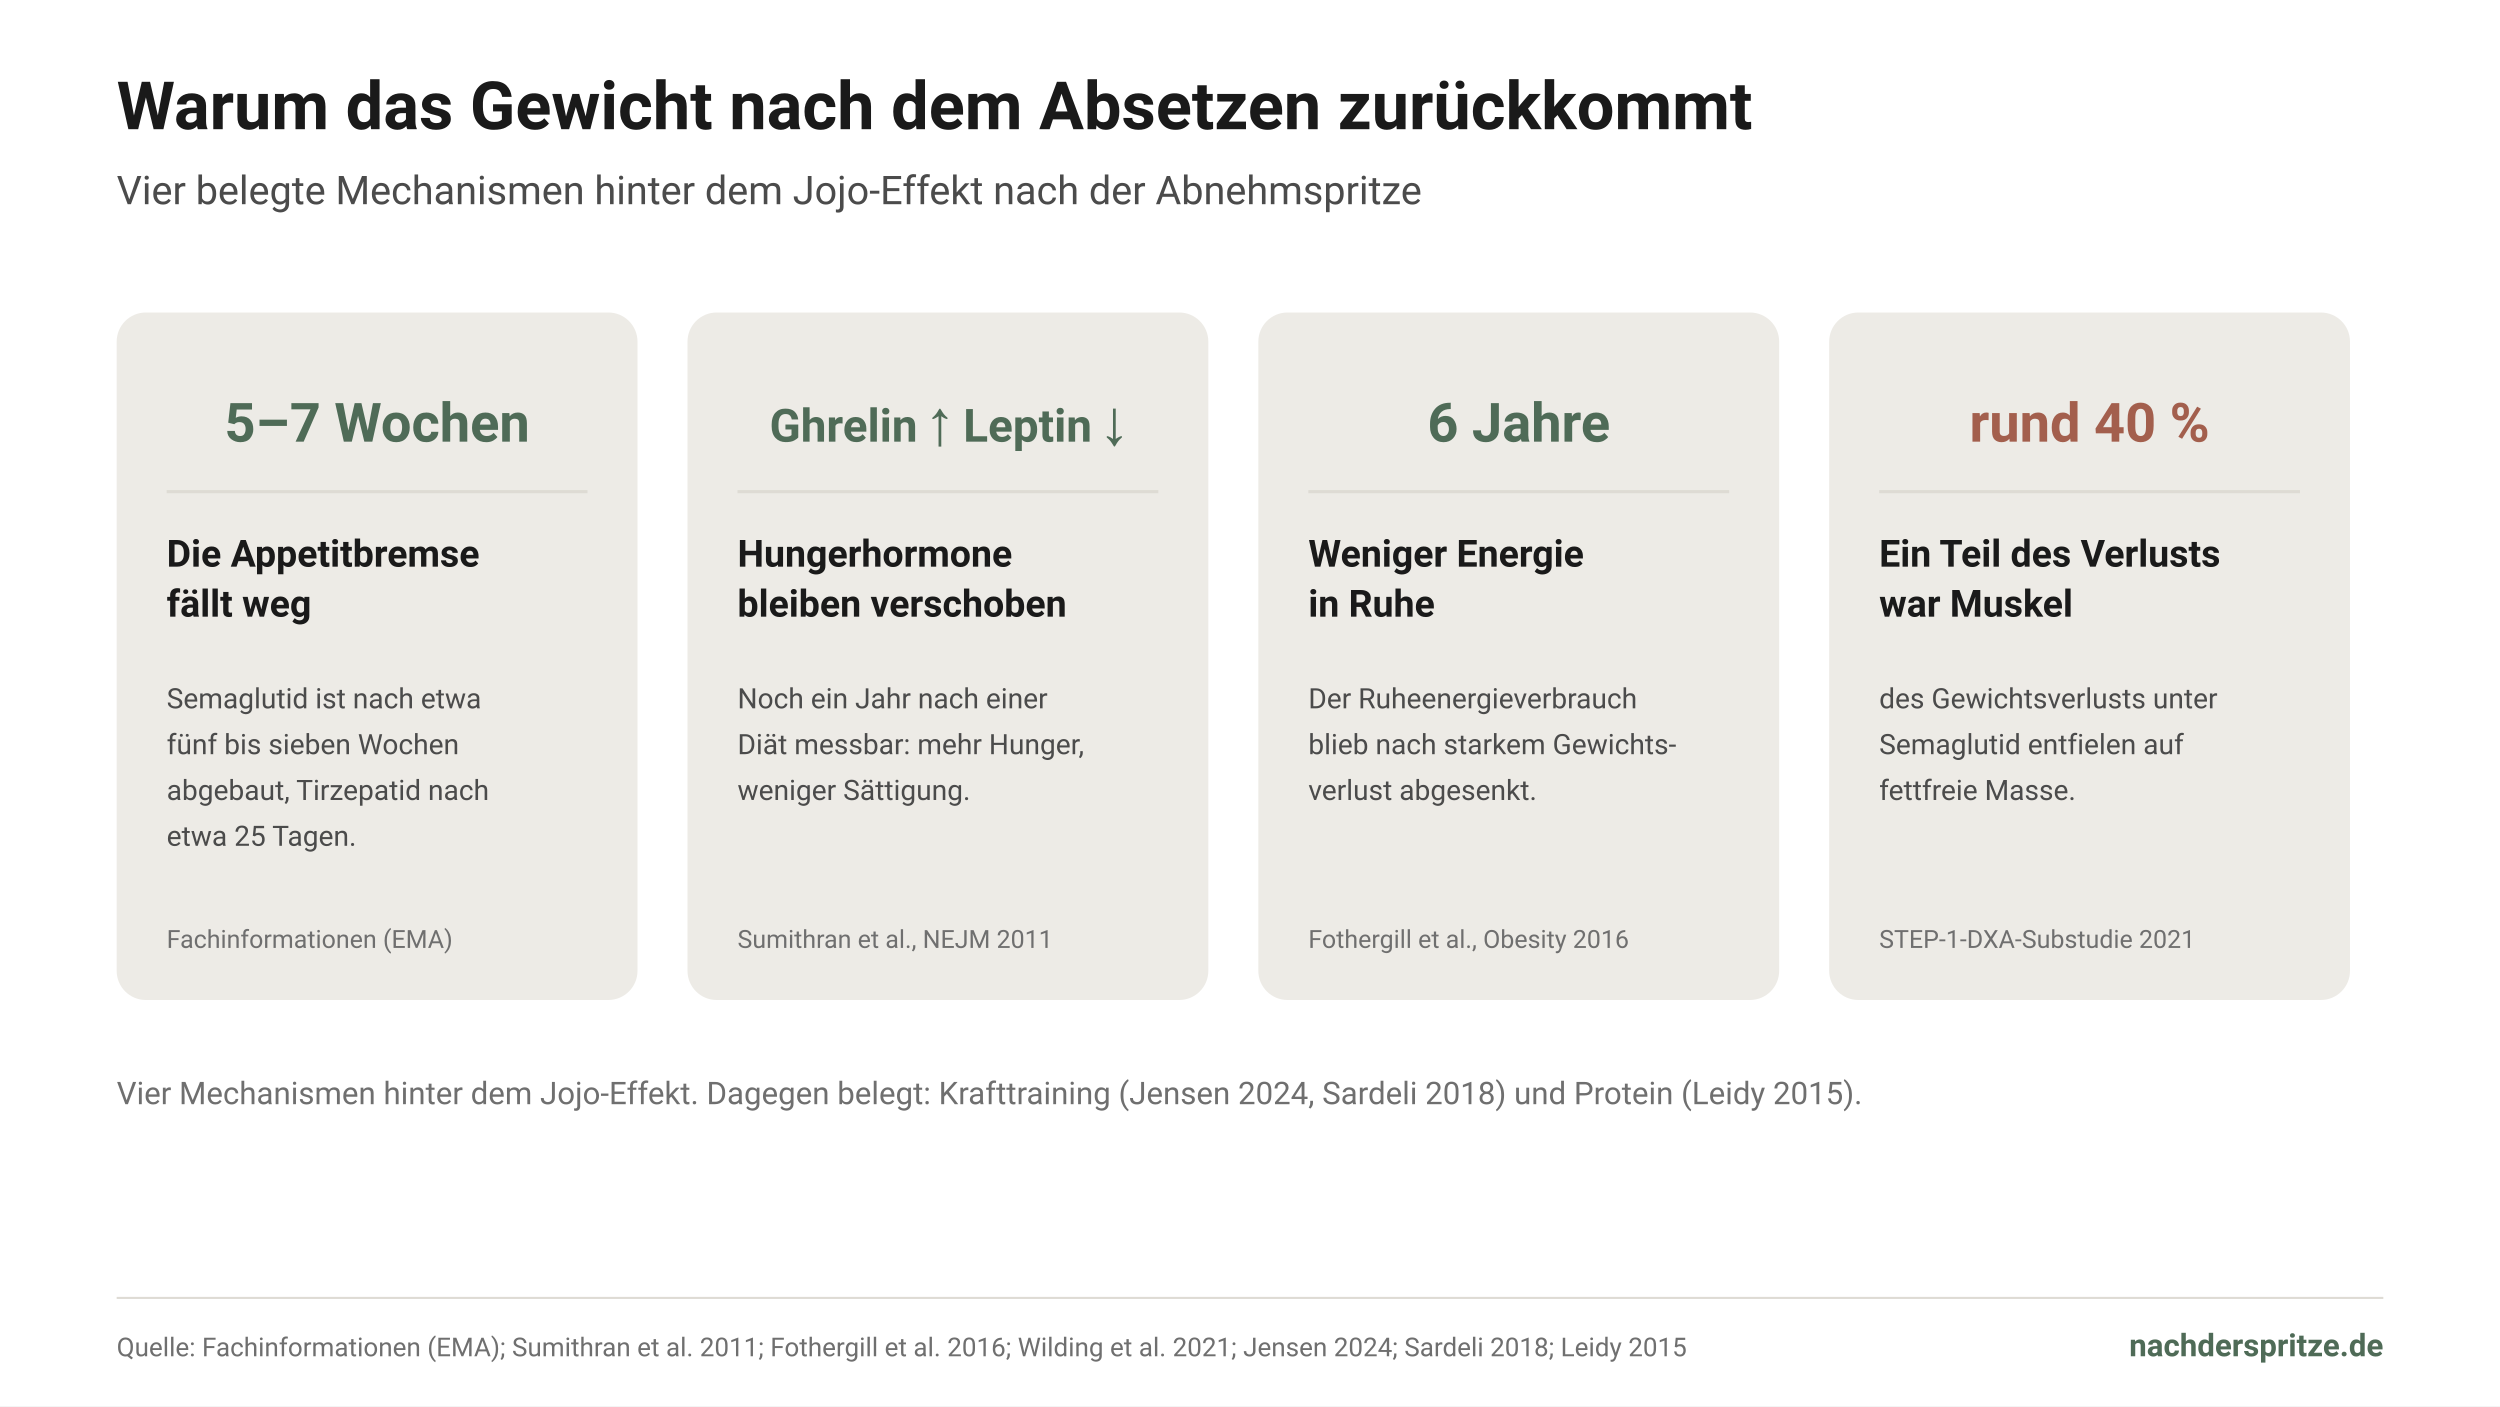
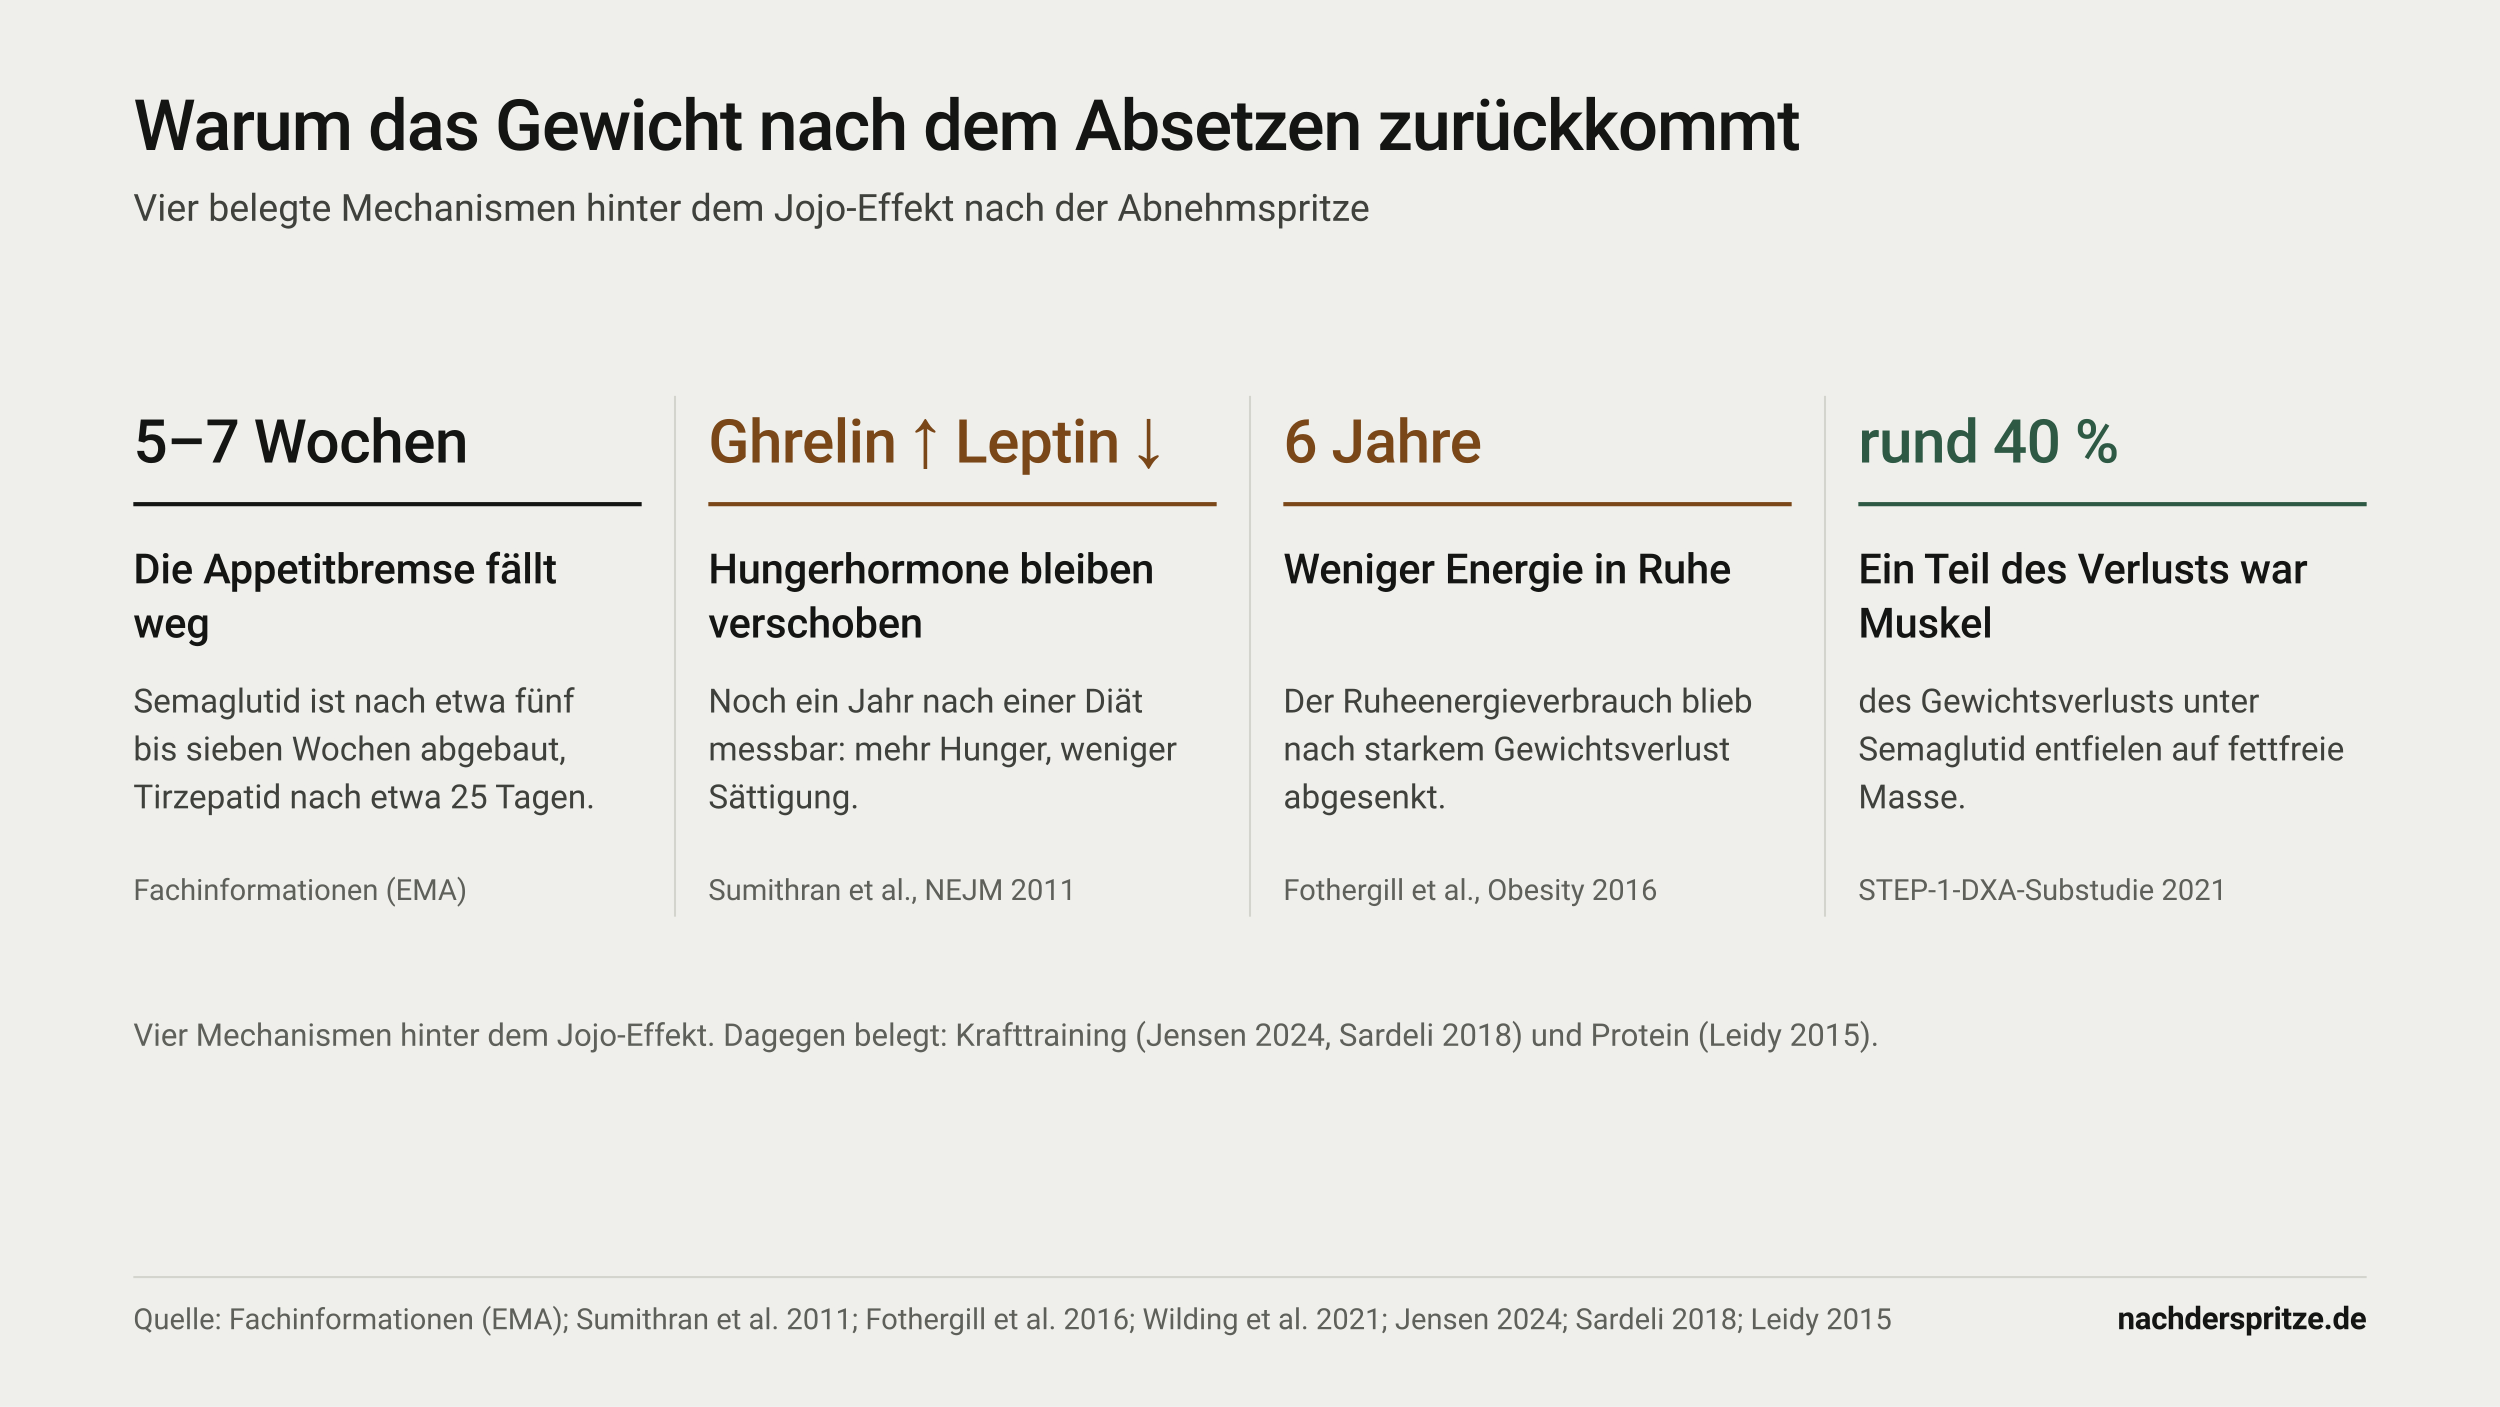
- <svg xmlns="http://www.w3.org/2000/svg" width="1200" height="675" viewBox="0 0 1200 675" role="img" aria-labelledby="t d" font-family="'Hanken Grotesk Variable', 'Hanken Grotesk', system-ui, -apple-system, 'Segoe UI', Roboto, Helvetica, Arial, sans-serif">
-   <rect width="1200" height="675" fill="#ffffff" />
-   <text x="56" y="62" font-size="32" font-weight="700" fill="#1a1a1a" text-anchor="start">Warum das Gewicht nach dem Absetzen zurückkommt</text>
-   <text x="56" y="98" font-size="19" font-weight="400" fill="#4b4b4b" text-anchor="start">Vier belegte Mechanismen hinter dem Jojo-Effekt nach der Abnehmspritze</text>
-   <rect x="56" y="150" width="250" height="330" rx="14" fill="#edebe6" />
-   <text x="181" y="212" font-size="26" font-weight="700" fill="#4f6b57" text-anchor="middle">5–7 Wochen</text>
-   <line x1="80" y1="236" x2="282" y2="236" stroke="#dedbd4" stroke-width="1.5" />
-   <text x="80" y="272" font-size="18" font-weight="700" fill="#1a1a1a" text-anchor="start">Die Appetitbremse</text>
-   <text x="80" y="296" font-size="18" font-weight="700" fill="#1a1a1a" text-anchor="start">fällt weg</text>
-   <text x="80" y="340" font-size="13.5" font-weight="400" fill="#4b4b4b" text-anchor="start">Semaglutid ist nach etwa</text>
-   <text x="80" y="362" font-size="13.5" font-weight="400" fill="#4b4b4b" text-anchor="start">fünf bis sieben Wochen</text>
-   <text x="80" y="384" font-size="13.5" font-weight="400" fill="#4b4b4b" text-anchor="start">abgebaut, Tirzepatid nach</text>
-   <text x="80" y="406" font-size="13.5" font-weight="400" fill="#4b4b4b" text-anchor="start">etwa 25 Tagen.</text>
-   <text x="80" y="455" font-size="12" font-weight="400" fill="#6f6f6f" text-anchor="start">Fachinformationen (EMA)</text>
-   <rect x="330" y="150" width="250" height="330" rx="14" fill="#edebe6" />
-   <text x="455" y="212" font-size="22" font-weight="700" fill="#4f6b57" text-anchor="middle">Ghrelin ↑  Leptin ↓</text>
-   <line x1="354" y1="236" x2="556" y2="236" stroke="#dedbd4" stroke-width="1.5" />
-   <text x="354" y="272" font-size="18" font-weight="700" fill="#1a1a1a" text-anchor="start">Hungerhormone</text>
-   <text x="354" y="296" font-size="18" font-weight="700" fill="#1a1a1a" text-anchor="start">bleiben verschoben</text>
-   <text x="354" y="340" font-size="13.5" font-weight="400" fill="#4b4b4b" text-anchor="start">Noch ein Jahr nach einer</text>
-   <text x="354" y="362" font-size="13.5" font-weight="400" fill="#4b4b4b" text-anchor="start">Diät messbar: mehr Hunger,</text>
-   <text x="354" y="384" font-size="13.5" font-weight="400" fill="#4b4b4b" text-anchor="start">weniger Sättigung.</text>
-   <text x="354" y="455" font-size="12" font-weight="400" fill="#6f6f6f" text-anchor="start">Sumithran et al., NEJM 2011</text>
-   <rect x="604" y="150" width="250" height="330" rx="14" fill="#edebe6" />
-   <text x="729" y="212" font-size="26" font-weight="700" fill="#4f6b57" text-anchor="middle">6 Jahre</text>
-   <line x1="628" y1="236" x2="830" y2="236" stroke="#dedbd4" stroke-width="1.5" />
-   <text x="628" y="272" font-size="18" font-weight="700" fill="#1a1a1a" text-anchor="start">Weniger Energie</text>
-   <text x="628" y="296" font-size="18" font-weight="700" fill="#1a1a1a" text-anchor="start">in Ruhe</text>
-   <text x="628" y="340" font-size="13.5" font-weight="400" fill="#4b4b4b" text-anchor="start">Der Ruheenergieverbrauch</text>
-   <text x="628" y="362" font-size="13.5" font-weight="400" fill="#4b4b4b" text-anchor="start">blieb nach starkem Gewichts-</text>
-   <text x="628" y="384" font-size="13.5" font-weight="400" fill="#4b4b4b" text-anchor="start">verlust abgesenkt.</text>
-   <text x="628" y="455" font-size="12" font-weight="400" fill="#6f6f6f" text-anchor="start">Fothergill et al., Obesity 2016</text>
-   <rect x="878" y="150" width="250" height="330" rx="14" fill="#edebe6" />
-   <text x="1003" y="212" font-size="26" font-weight="700" fill="#a35f4d" text-anchor="middle">rund 40 %</text>
-   <line x1="902" y1="236" x2="1104" y2="236" stroke="#dedbd4" stroke-width="1.5" />
-   <text x="902" y="272" font-size="18" font-weight="700" fill="#1a1a1a" text-anchor="start">Ein Teil des Verlusts</text>
-   <text x="902" y="296" font-size="18" font-weight="700" fill="#1a1a1a" text-anchor="start">war Muskel</text>
-   <text x="902" y="340" font-size="13.5" font-weight="400" fill="#4b4b4b" text-anchor="start">des Gewichtsverlusts unter</text>
-   <text x="902" y="362" font-size="13.5" font-weight="400" fill="#4b4b4b" text-anchor="start">Semaglutid entfielen auf</text>
-   <text x="902" y="384" font-size="13.5" font-weight="400" fill="#4b4b4b" text-anchor="start">fettfreie Masse.</text>
-   <text x="902" y="455" font-size="12" font-weight="400" fill="#6f6f6f" text-anchor="start">STEP-1-DXA-Substudie 2021</text>
-   <text x="56" y="530" font-size="15" font-weight="400" fill="#6f6f6f" text-anchor="start">Vier Mechanismen hinter dem Jojo-Effekt. Dagegen belegt: Krafttraining (Jensen 2024, Sardeli 2018) und Protein (Leidy 2015).</text>
-   <line x1="56" y1="623" x2="1144" y2="623" stroke="#dedbd4" stroke-width="1" />
-   <text x="56" y="651" font-size="12.5" font-weight="400" fill="#6f6f6f" text-anchor="start">Quelle: Fachinformationen (EMA); Sumithran et al. 2011; Fothergill et al. 2016; Wilding et al. 2021; Jensen 2024; Sardeli 2018; Leidy 2015</text>
-   <text x="1144" y="651" font-size="15" font-weight="600" fill="#4f6b57" text-anchor="end">nachderspritze.de</text>
+ <svg xmlns="http://www.w3.org/2000/svg" width="1200" height="675" viewBox="0 0 1200 675" role="img" aria-labelledby="t d" font-family="'Mona Sans Variable', 'Mona Sans', system-ui, -apple-system, 'Segoe UI', Roboto, Helvetica, Arial, sans-serif">
+   <rect width="1200" height="675" fill="#EFEFEB" />
+   <text x="64" y="72" font-size="34" font-weight="540" fill="#141513" text-anchor="start" style="font-stretch:116%;letter-spacing:-0.02em" stroke="#EFEFEB" stroke-width="5" stroke-linejoin="round" paint-order="stroke">Warum das Gewicht nach dem Absetzen zurückkommt</text>
+   <text x="64" y="106" font-size="18" font-weight="420" fill="#3F413C" text-anchor="start" style="font-stretch:100%;letter-spacing:0em" stroke="#EFEFEB" stroke-width="5" stroke-linejoin="round" paint-order="stroke">Vier belegte Mechanismen hinter dem Jojo-Effekt nach der Abnehmspritze</text>
+   <text x="64" y="222" font-size="29" font-weight="560" fill="#141513" text-anchor="start" style="font-stretch:118%;letter-spacing:-0.01em" stroke="#EFEFEB" stroke-width="5" stroke-linejoin="round" paint-order="stroke">5–7 Wochen</text>
+   <line x1="64" y1="242" x2="308" y2="242" stroke="#141513" stroke-width="2" stroke-linecap="butt" />
+   <text x="64" y="280" font-size="20" font-weight="560" fill="#141513" text-anchor="start" style="font-stretch:108%;letter-spacing:-0.005em" stroke="#EFEFEB" stroke-width="5" stroke-linejoin="round" paint-order="stroke">Die Appetitbremse fällt</text>
+   <text x="64" y="306" font-size="20" font-weight="560" fill="#141513" text-anchor="start" style="font-stretch:108%;letter-spacing:-0.005em" stroke="#EFEFEB" stroke-width="5" stroke-linejoin="round" paint-order="stroke">weg</text>
+   <text x="64" y="342" font-size="16" font-weight="420" fill="#3F413C" text-anchor="start" style="font-stretch:100%;letter-spacing:0em" stroke="#EFEFEB" stroke-width="5" stroke-linejoin="round" paint-order="stroke">Semaglutid ist nach etwa fünf</text>
+   <text x="64" y="365" font-size="16" font-weight="420" fill="#3F413C" text-anchor="start" style="font-stretch:100%;letter-spacing:0em" stroke="#EFEFEB" stroke-width="5" stroke-linejoin="round" paint-order="stroke">bis sieben Wochen abgebaut,</text>
+   <text x="64" y="388" font-size="16" font-weight="420" fill="#3F413C" text-anchor="start" style="font-stretch:100%;letter-spacing:0em" stroke="#EFEFEB" stroke-width="5" stroke-linejoin="round" paint-order="stroke">Tirzepatid nach etwa 25 Tagen.</text>
+   <text x="64" y="432" font-size="14" font-weight="420" fill="#5E605A" text-anchor="start" style="font-stretch:100%;letter-spacing:0em" stroke="#EFEFEB" stroke-width="5" stroke-linejoin="round" paint-order="stroke">Fachinformationen (EMA)</text>
+   <line x1="324" y1="190" x2="324" y2="440" stroke="#D3D4CD" stroke-width="1" />
+   <text x="340" y="222" font-size="29" font-weight="560" fill="#7A4718" text-anchor="start" style="font-stretch:118%;letter-spacing:-0.01em" stroke="#EFEFEB" stroke-width="5" stroke-linejoin="round" paint-order="stroke">Ghrelin ↑ Leptin ↓</text>
+   <line x1="340" y1="242" x2="584" y2="242" stroke="#7A4718" stroke-width="2" stroke-linecap="butt" />
+   <text x="340" y="280" font-size="20" font-weight="560" fill="#141513" text-anchor="start" style="font-stretch:108%;letter-spacing:-0.005em" stroke="#EFEFEB" stroke-width="5" stroke-linejoin="round" paint-order="stroke">Hungerhormone bleiben</text>
+   <text x="340" y="306" font-size="20" font-weight="560" fill="#141513" text-anchor="start" style="font-stretch:108%;letter-spacing:-0.005em" stroke="#EFEFEB" stroke-width="5" stroke-linejoin="round" paint-order="stroke">verschoben</text>
+   <text x="340" y="342" font-size="16" font-weight="420" fill="#3F413C" text-anchor="start" style="font-stretch:100%;letter-spacing:0em" stroke="#EFEFEB" stroke-width="5" stroke-linejoin="round" paint-order="stroke">Noch ein Jahr nach einer Diät</text>
+   <text x="340" y="365" font-size="16" font-weight="420" fill="#3F413C" text-anchor="start" style="font-stretch:100%;letter-spacing:0em" stroke="#EFEFEB" stroke-width="5" stroke-linejoin="round" paint-order="stroke">messbar: mehr Hunger, weniger</text>
+   <text x="340" y="388" font-size="16" font-weight="420" fill="#3F413C" text-anchor="start" style="font-stretch:100%;letter-spacing:0em" stroke="#EFEFEB" stroke-width="5" stroke-linejoin="round" paint-order="stroke">Sättigung.</text>
+   <text x="340" y="432" font-size="14" font-weight="420" fill="#5E605A" text-anchor="start" style="font-stretch:100%;letter-spacing:0em" stroke="#EFEFEB" stroke-width="5" stroke-linejoin="round" paint-order="stroke">Sumithran et al., NEJM 2011</text>
+   <line x1="600" y1="190" x2="600" y2="440" stroke="#D3D4CD" stroke-width="1" />
+   <text x="616" y="222" font-size="29" font-weight="560" fill="#7A4718" text-anchor="start" style="font-stretch:118%;letter-spacing:-0.01em" stroke="#EFEFEB" stroke-width="5" stroke-linejoin="round" paint-order="stroke">6 Jahre</text>
+   <line x1="616" y1="242" x2="860" y2="242" stroke="#7A4718" stroke-width="2" stroke-linecap="butt" />
+   <text x="616" y="280" font-size="20" font-weight="560" fill="#141513" text-anchor="start" style="font-stretch:108%;letter-spacing:-0.005em" stroke="#EFEFEB" stroke-width="5" stroke-linejoin="round" paint-order="stroke">Weniger Energie in Ruhe</text>
+   <text x="616" y="342" font-size="16" font-weight="420" fill="#3F413C" text-anchor="start" style="font-stretch:100%;letter-spacing:0em" stroke="#EFEFEB" stroke-width="5" stroke-linejoin="round" paint-order="stroke">Der Ruheenergieverbrauch blieb</text>
+   <text x="616" y="365" font-size="16" font-weight="420" fill="#3F413C" text-anchor="start" style="font-stretch:100%;letter-spacing:0em" stroke="#EFEFEB" stroke-width="5" stroke-linejoin="round" paint-order="stroke">nach starkem Gewichtsverlust</text>
+   <text x="616" y="388" font-size="16" font-weight="420" fill="#3F413C" text-anchor="start" style="font-stretch:100%;letter-spacing:0em" stroke="#EFEFEB" stroke-width="5" stroke-linejoin="round" paint-order="stroke">abgesenkt.</text>
+   <text x="616" y="432" font-size="14" font-weight="420" fill="#5E605A" text-anchor="start" style="font-stretch:100%;letter-spacing:0em" stroke="#EFEFEB" stroke-width="5" stroke-linejoin="round" paint-order="stroke">Fothergill et al., Obesity 2016</text>
+   <line x1="876" y1="190" x2="876" y2="440" stroke="#D3D4CD" stroke-width="1" />
+   <text x="892" y="222" font-size="29" font-weight="560" fill="#2E5944" text-anchor="start" style="font-stretch:118%;letter-spacing:-0.01em" stroke="#EFEFEB" stroke-width="5" stroke-linejoin="round" paint-order="stroke">rund 40 %</text>
+   <line x1="892" y1="242" x2="1136" y2="242" stroke="#2E5944" stroke-width="2" stroke-linecap="butt" />
+   <text x="892" y="280" font-size="20" font-weight="560" fill="#141513" text-anchor="start" style="font-stretch:108%;letter-spacing:-0.005em" stroke="#EFEFEB" stroke-width="5" stroke-linejoin="round" paint-order="stroke">Ein Teil des Verlusts war</text>
+   <text x="892" y="306" font-size="20" font-weight="560" fill="#141513" text-anchor="start" style="font-stretch:108%;letter-spacing:-0.005em" stroke="#EFEFEB" stroke-width="5" stroke-linejoin="round" paint-order="stroke">Muskel</text>
+   <text x="892" y="342" font-size="16" font-weight="420" fill="#3F413C" text-anchor="start" style="font-stretch:100%;letter-spacing:0em" stroke="#EFEFEB" stroke-width="5" stroke-linejoin="round" paint-order="stroke">des Gewichtsverlusts unter</text>
+   <text x="892" y="365" font-size="16" font-weight="420" fill="#3F413C" text-anchor="start" style="font-stretch:100%;letter-spacing:0em" stroke="#EFEFEB" stroke-width="5" stroke-linejoin="round" paint-order="stroke">Semaglutid entfielen auf fettfreie</text>
+   <text x="892" y="388" font-size="16" font-weight="420" fill="#3F413C" text-anchor="start" style="font-stretch:100%;letter-spacing:0em" stroke="#EFEFEB" stroke-width="5" stroke-linejoin="round" paint-order="stroke">Masse.</text>
+   <text x="892" y="432" font-size="14" font-weight="420" fill="#5E605A" text-anchor="start" style="font-stretch:100%;letter-spacing:0em" stroke="#EFEFEB" stroke-width="5" stroke-linejoin="round" paint-order="stroke">STEP-1-DXA-Substudie 2021</text>
+   <text x="64" y="502" font-size="15" font-weight="420" fill="#5E605A" text-anchor="start" style="font-stretch:100%;letter-spacing:0em" stroke="#EFEFEB" stroke-width="5" stroke-linejoin="round" paint-order="stroke">Vier Mechanismen hinter dem Jojo-Effekt. Dagegen belegt: Krafttraining (Jensen 2024, Sardeli 2018) und Protein (Leidy 2015).</text>
+   <line x1="64" y1="613" x2="1136" y2="613" stroke="#D3D4CD" stroke-width="1" />
+   <text x="64" y="638" font-size="14" font-weight="420" fill="#5E605A" text-anchor="start" style="font-stretch:100%;letter-spacing:0em" stroke="#EFEFEB" stroke-width="5" stroke-linejoin="round" paint-order="stroke">Quelle: Fachinformationen (EMA); Sumithran et al. 2011; Fothergill et al. 2016; Wilding et al. 2021; Jensen 2024; Sardeli 2018; Leidy 2015</text>
+   <text x="1136" y="638" font-size="15" font-weight="600" fill="#141513" text-anchor="end" style="font-stretch:125%;letter-spacing:-0.01em" stroke="#EFEFEB" stroke-width="5" stroke-linejoin="round" paint-order="stroke">nachderspritze.de</text>
</svg>
